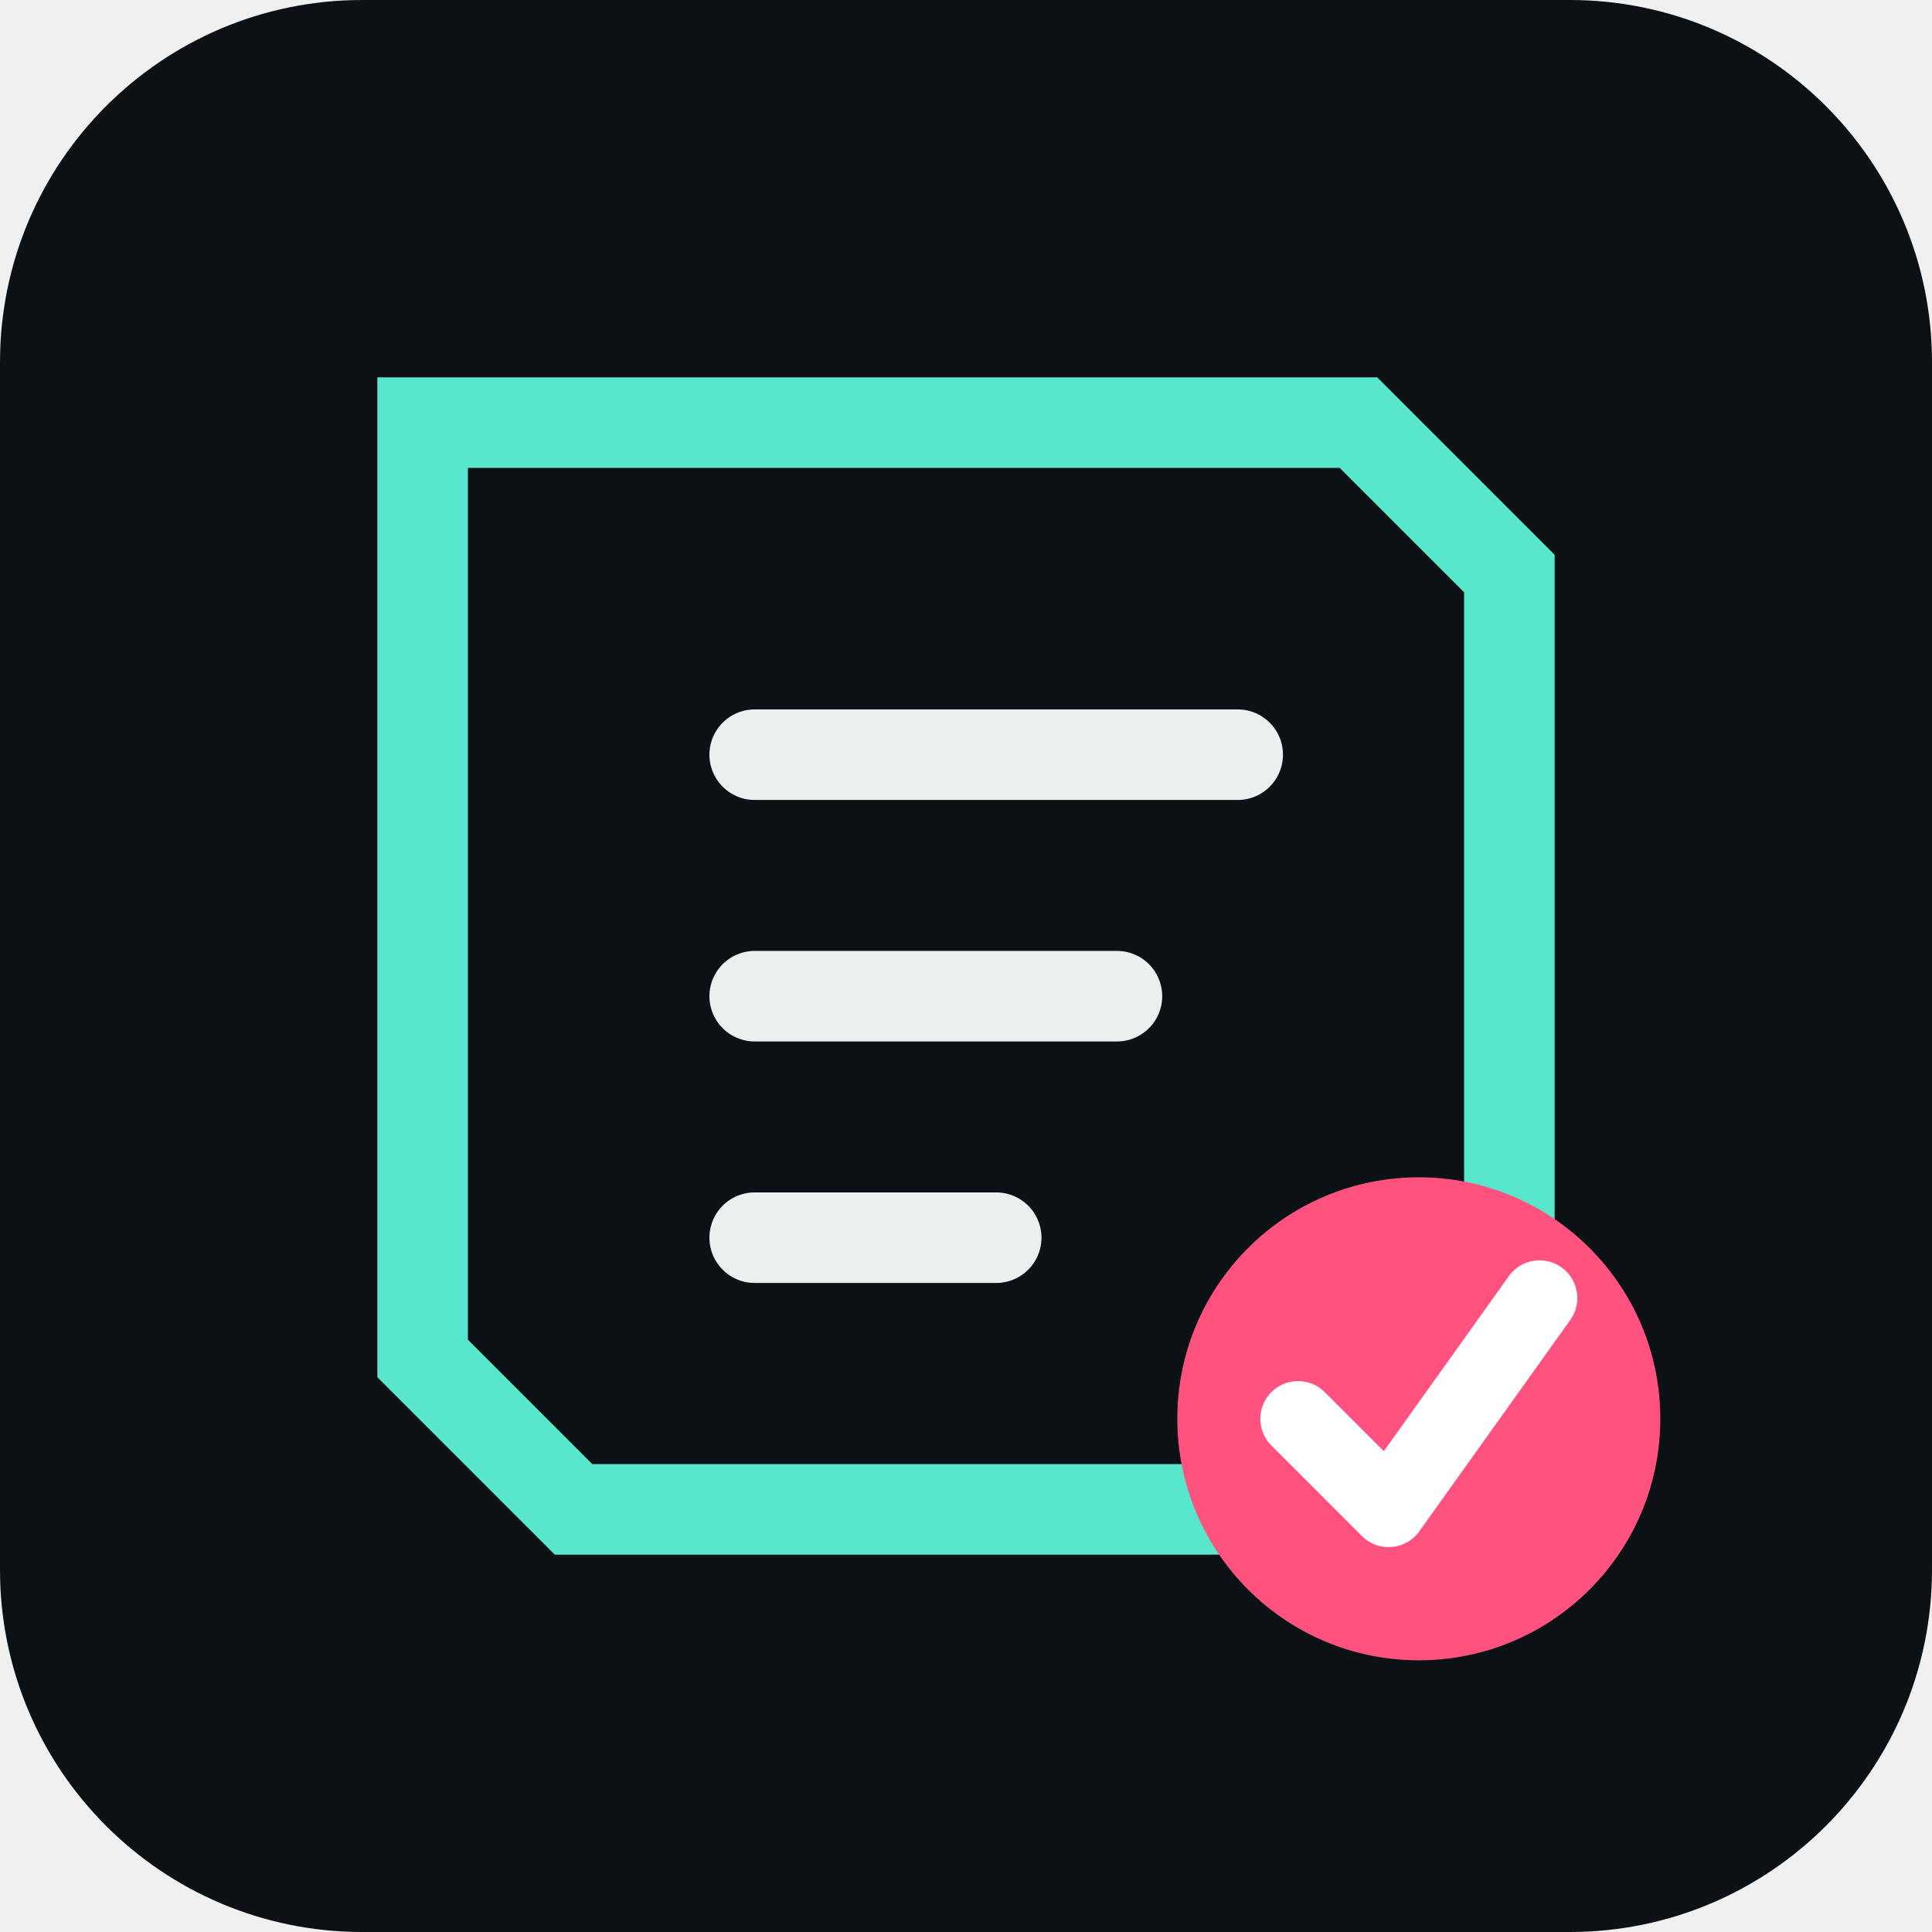
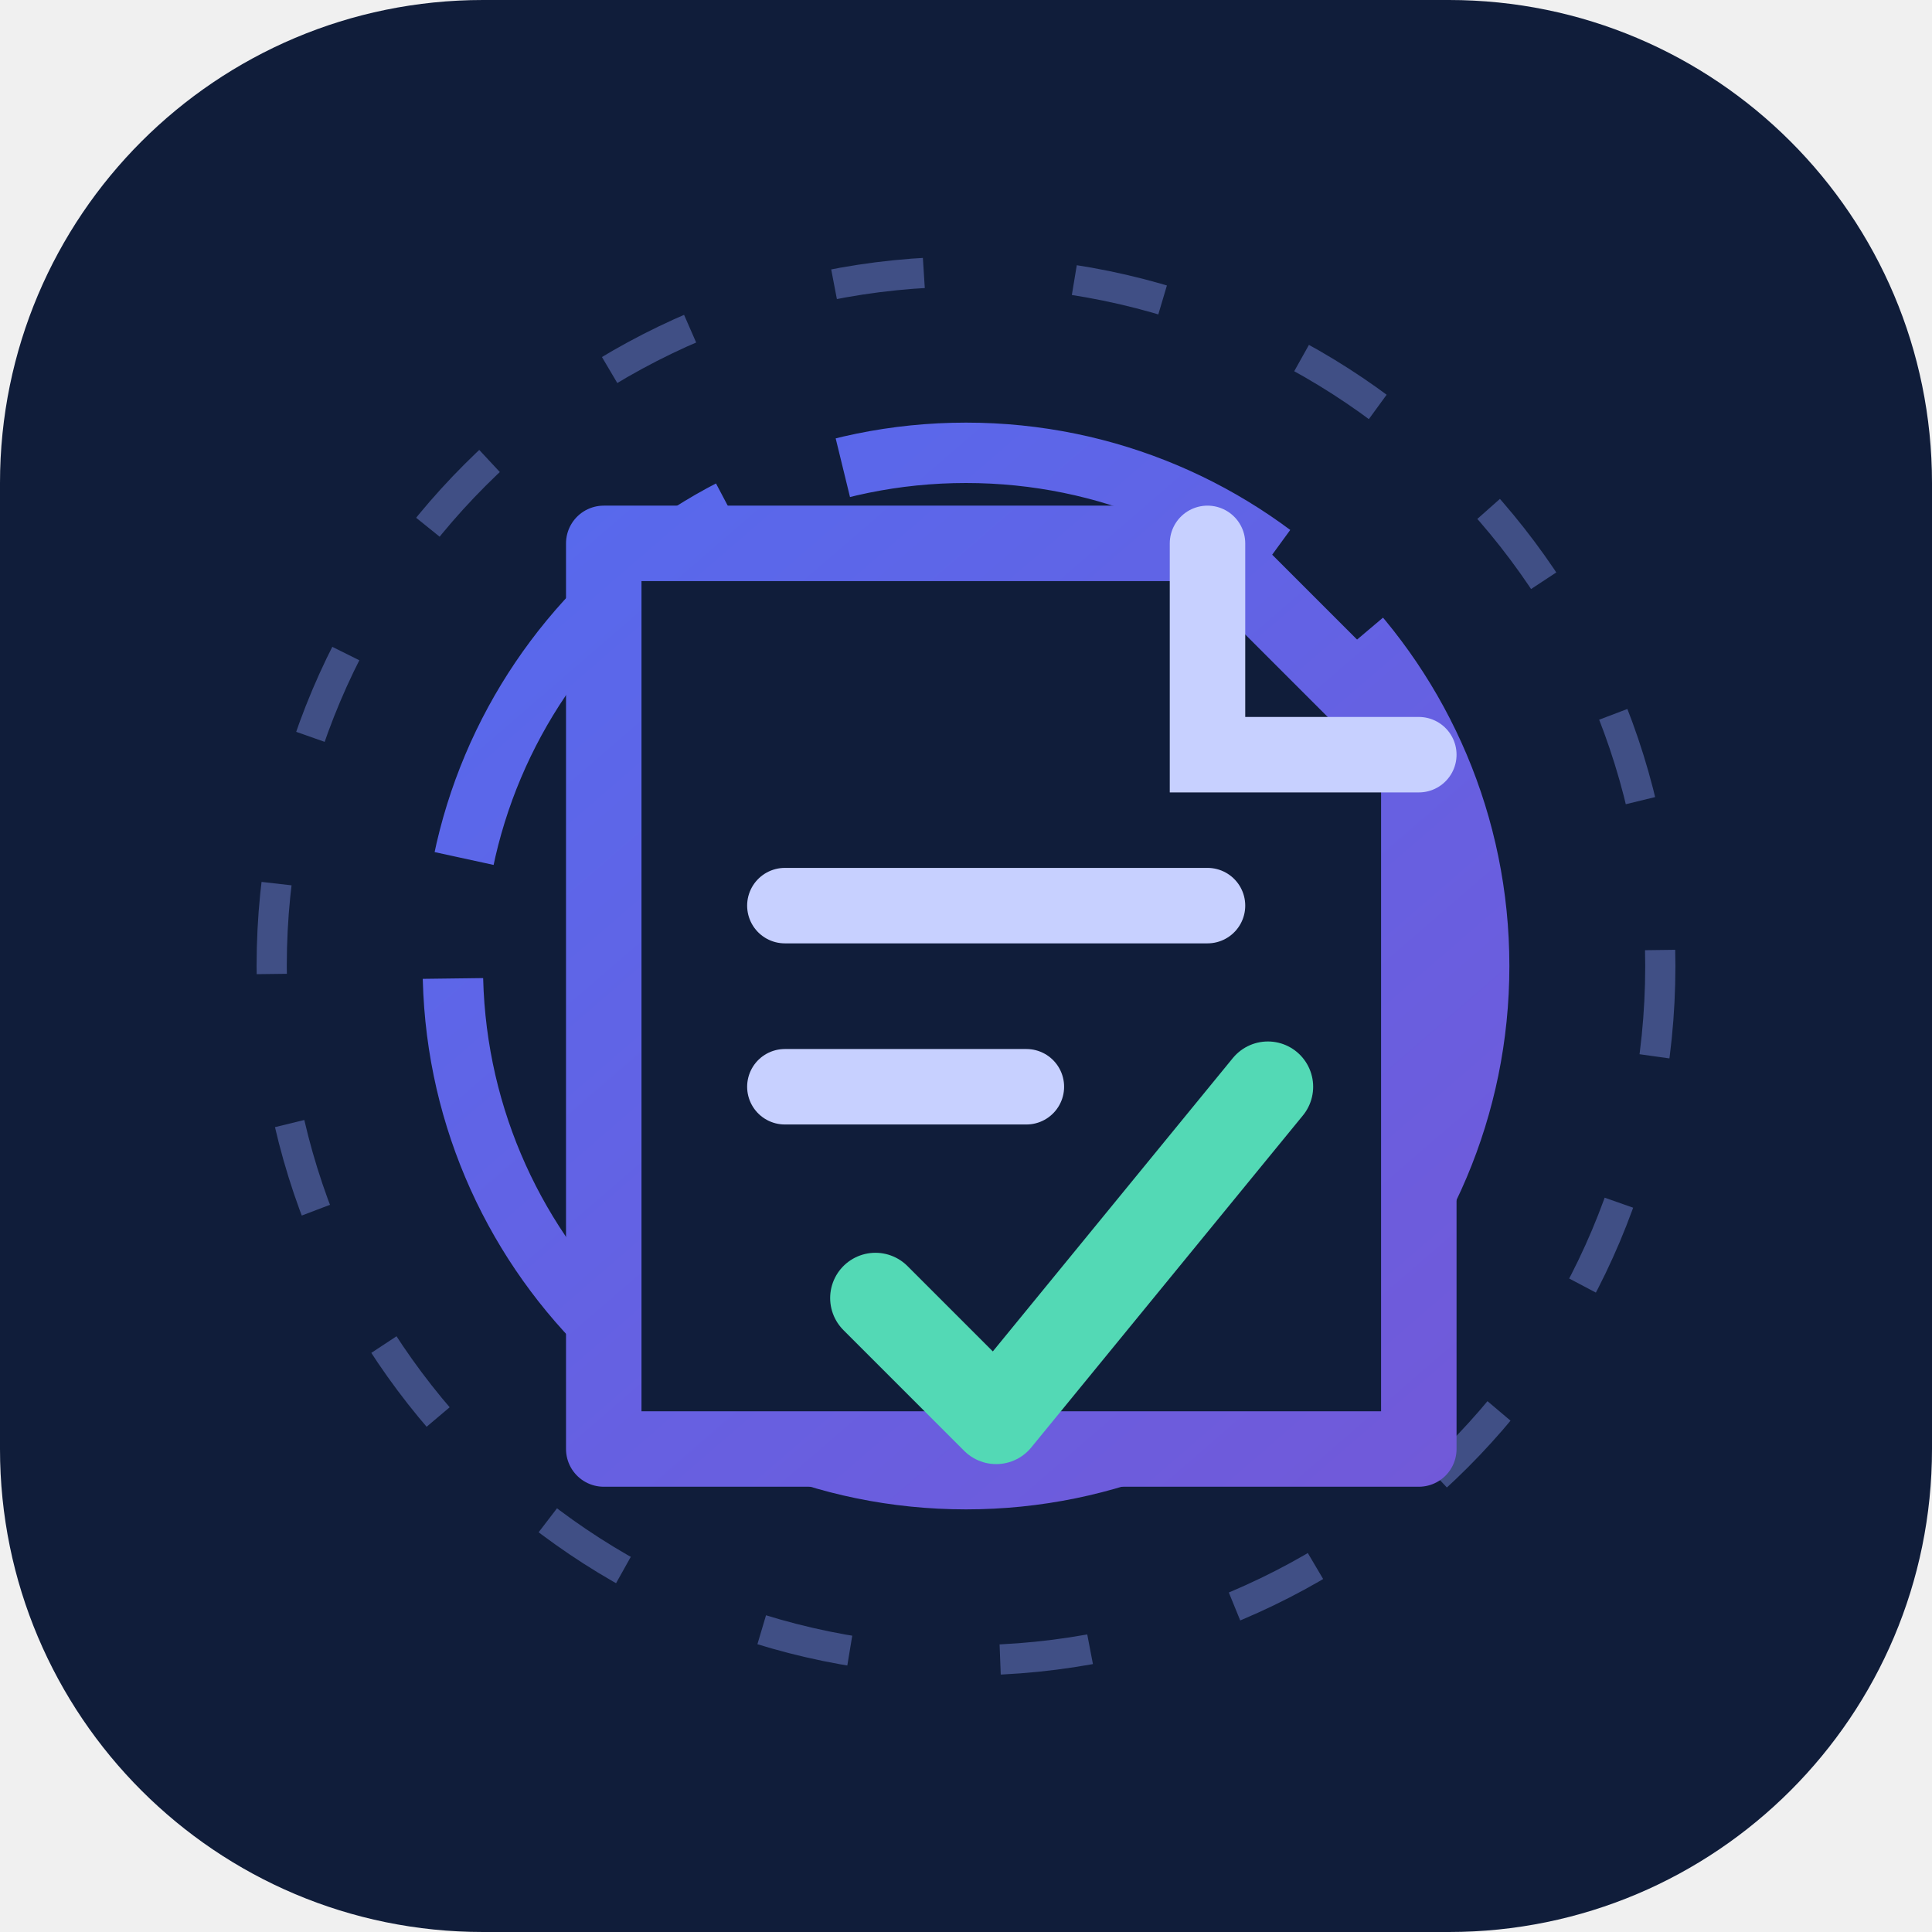
- <svg xmlns="http://www.w3.org/2000/svg" viewBox="0 0 64 64">
-   <rect width="64" height="64" rx="12" fill="#0b1114" />
-   <path d="M14 14h31l5 5v31H19l-5-5z" fill="none" stroke="#58e7cc" stroke-width="3" />
-   <path d="M25 25h16M25 33h12M25 41h8" stroke="#e9f0ed" stroke-width="3" stroke-linecap="round" />
-   <circle cx="47" cy="47" r="8" fill="#ff527f" />
-   <path d="m43 47 3 3 5-7" fill="none" stroke="#fff" stroke-width="2.5" stroke-linecap="round" stroke-linejoin="round" />
+ <svg xmlns="http://www.w3.org/2000/svg" viewBox="0 0 64 64" fill="none">
+   <defs>
+     <linearGradient id="g" x1="14" y1="10" x2="52" y2="54" gradientUnits="userSpaceOnUse">
+       <stop stop-color="#536cf0" />
+       <stop offset="1" stop-color="#7557d6" />
+     </linearGradient>
+   </defs>
+   <rect width="64" height="64" rx="16" fill="#101d3a" />
+   <circle cx="32" cy="32" r="23" stroke="#8ea1ff" stroke-opacity=".38" stroke-dasharray="3 5" />
+   <circle cx="32" cy="32" r="17" stroke="url(#g)" stroke-width="2" stroke-dasharray="15 4" />
+   <path d="M20 18h20l7 7v23H20z" fill="#101d3a" stroke="url(#g)" stroke-width="2.5" stroke-linejoin="round" />
+   <path d="M40 18v7h7M26 30h14M26 36h8" stroke="#c7d0ff" stroke-width="2.5" stroke-linecap="round" />
+   <path d="m29 43 4 4 9-11" stroke="#53d9b5" stroke-width="3" stroke-linecap="round" stroke-linejoin="round" />
</svg>
